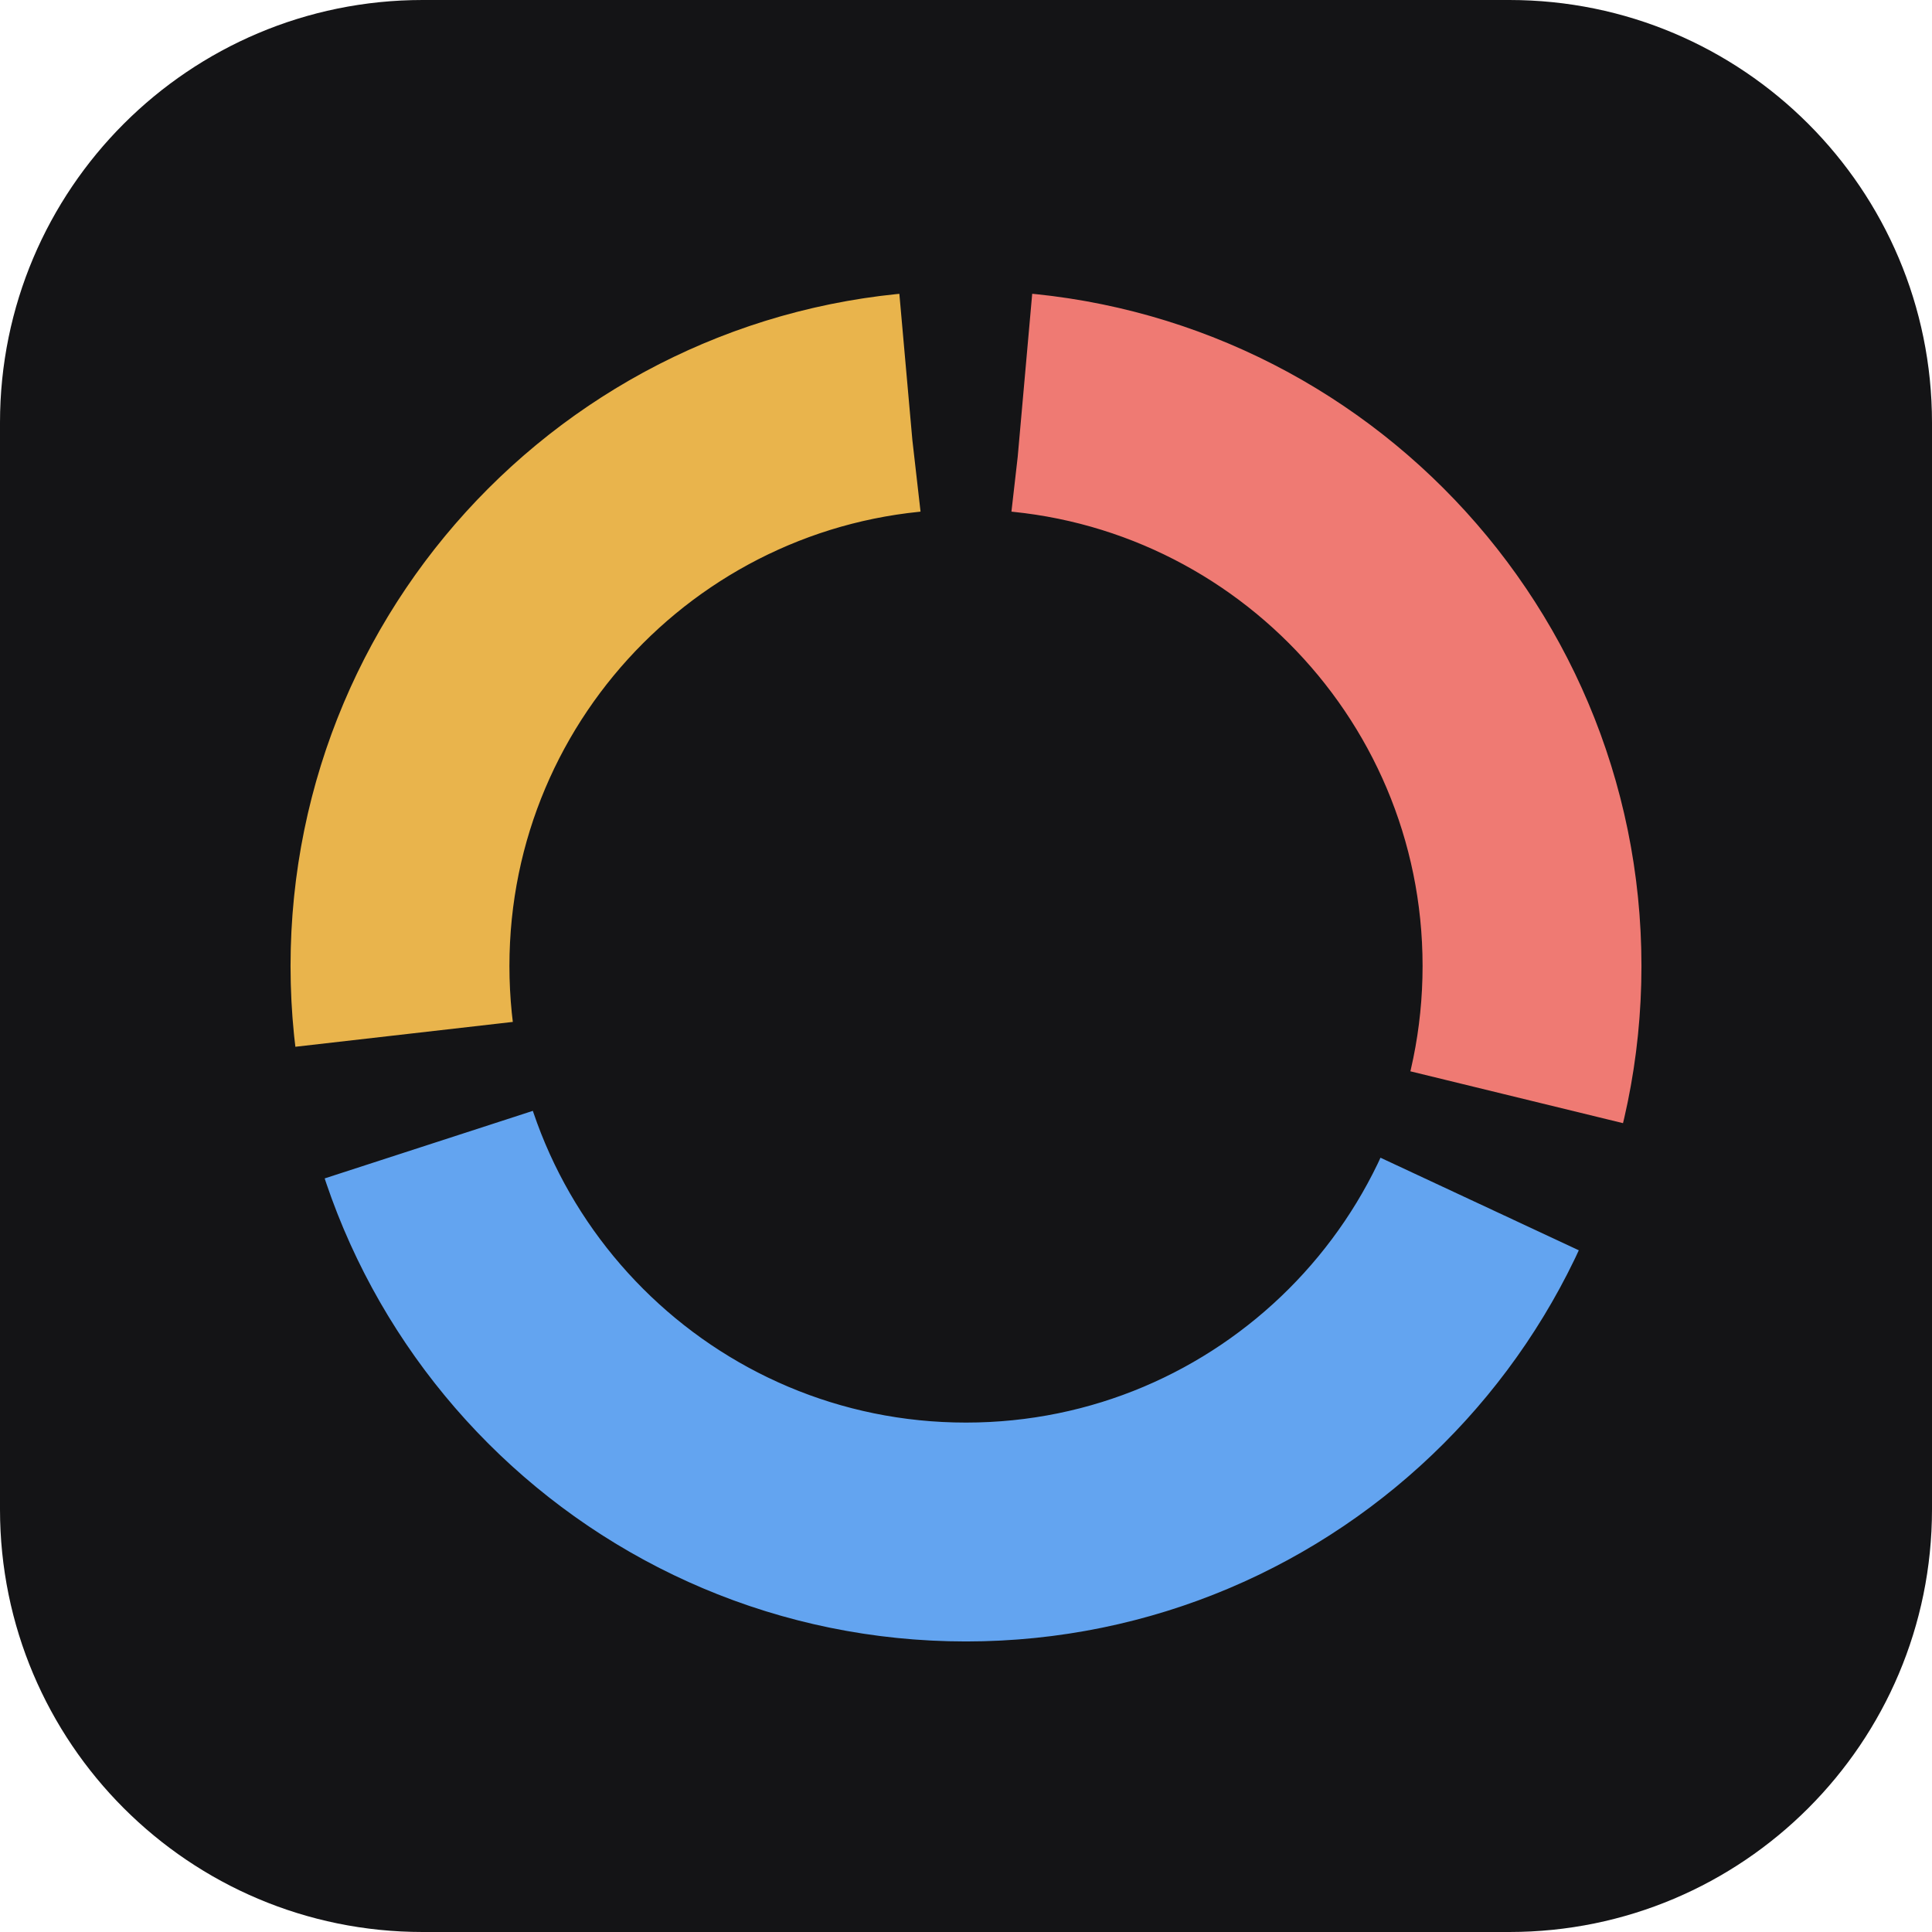
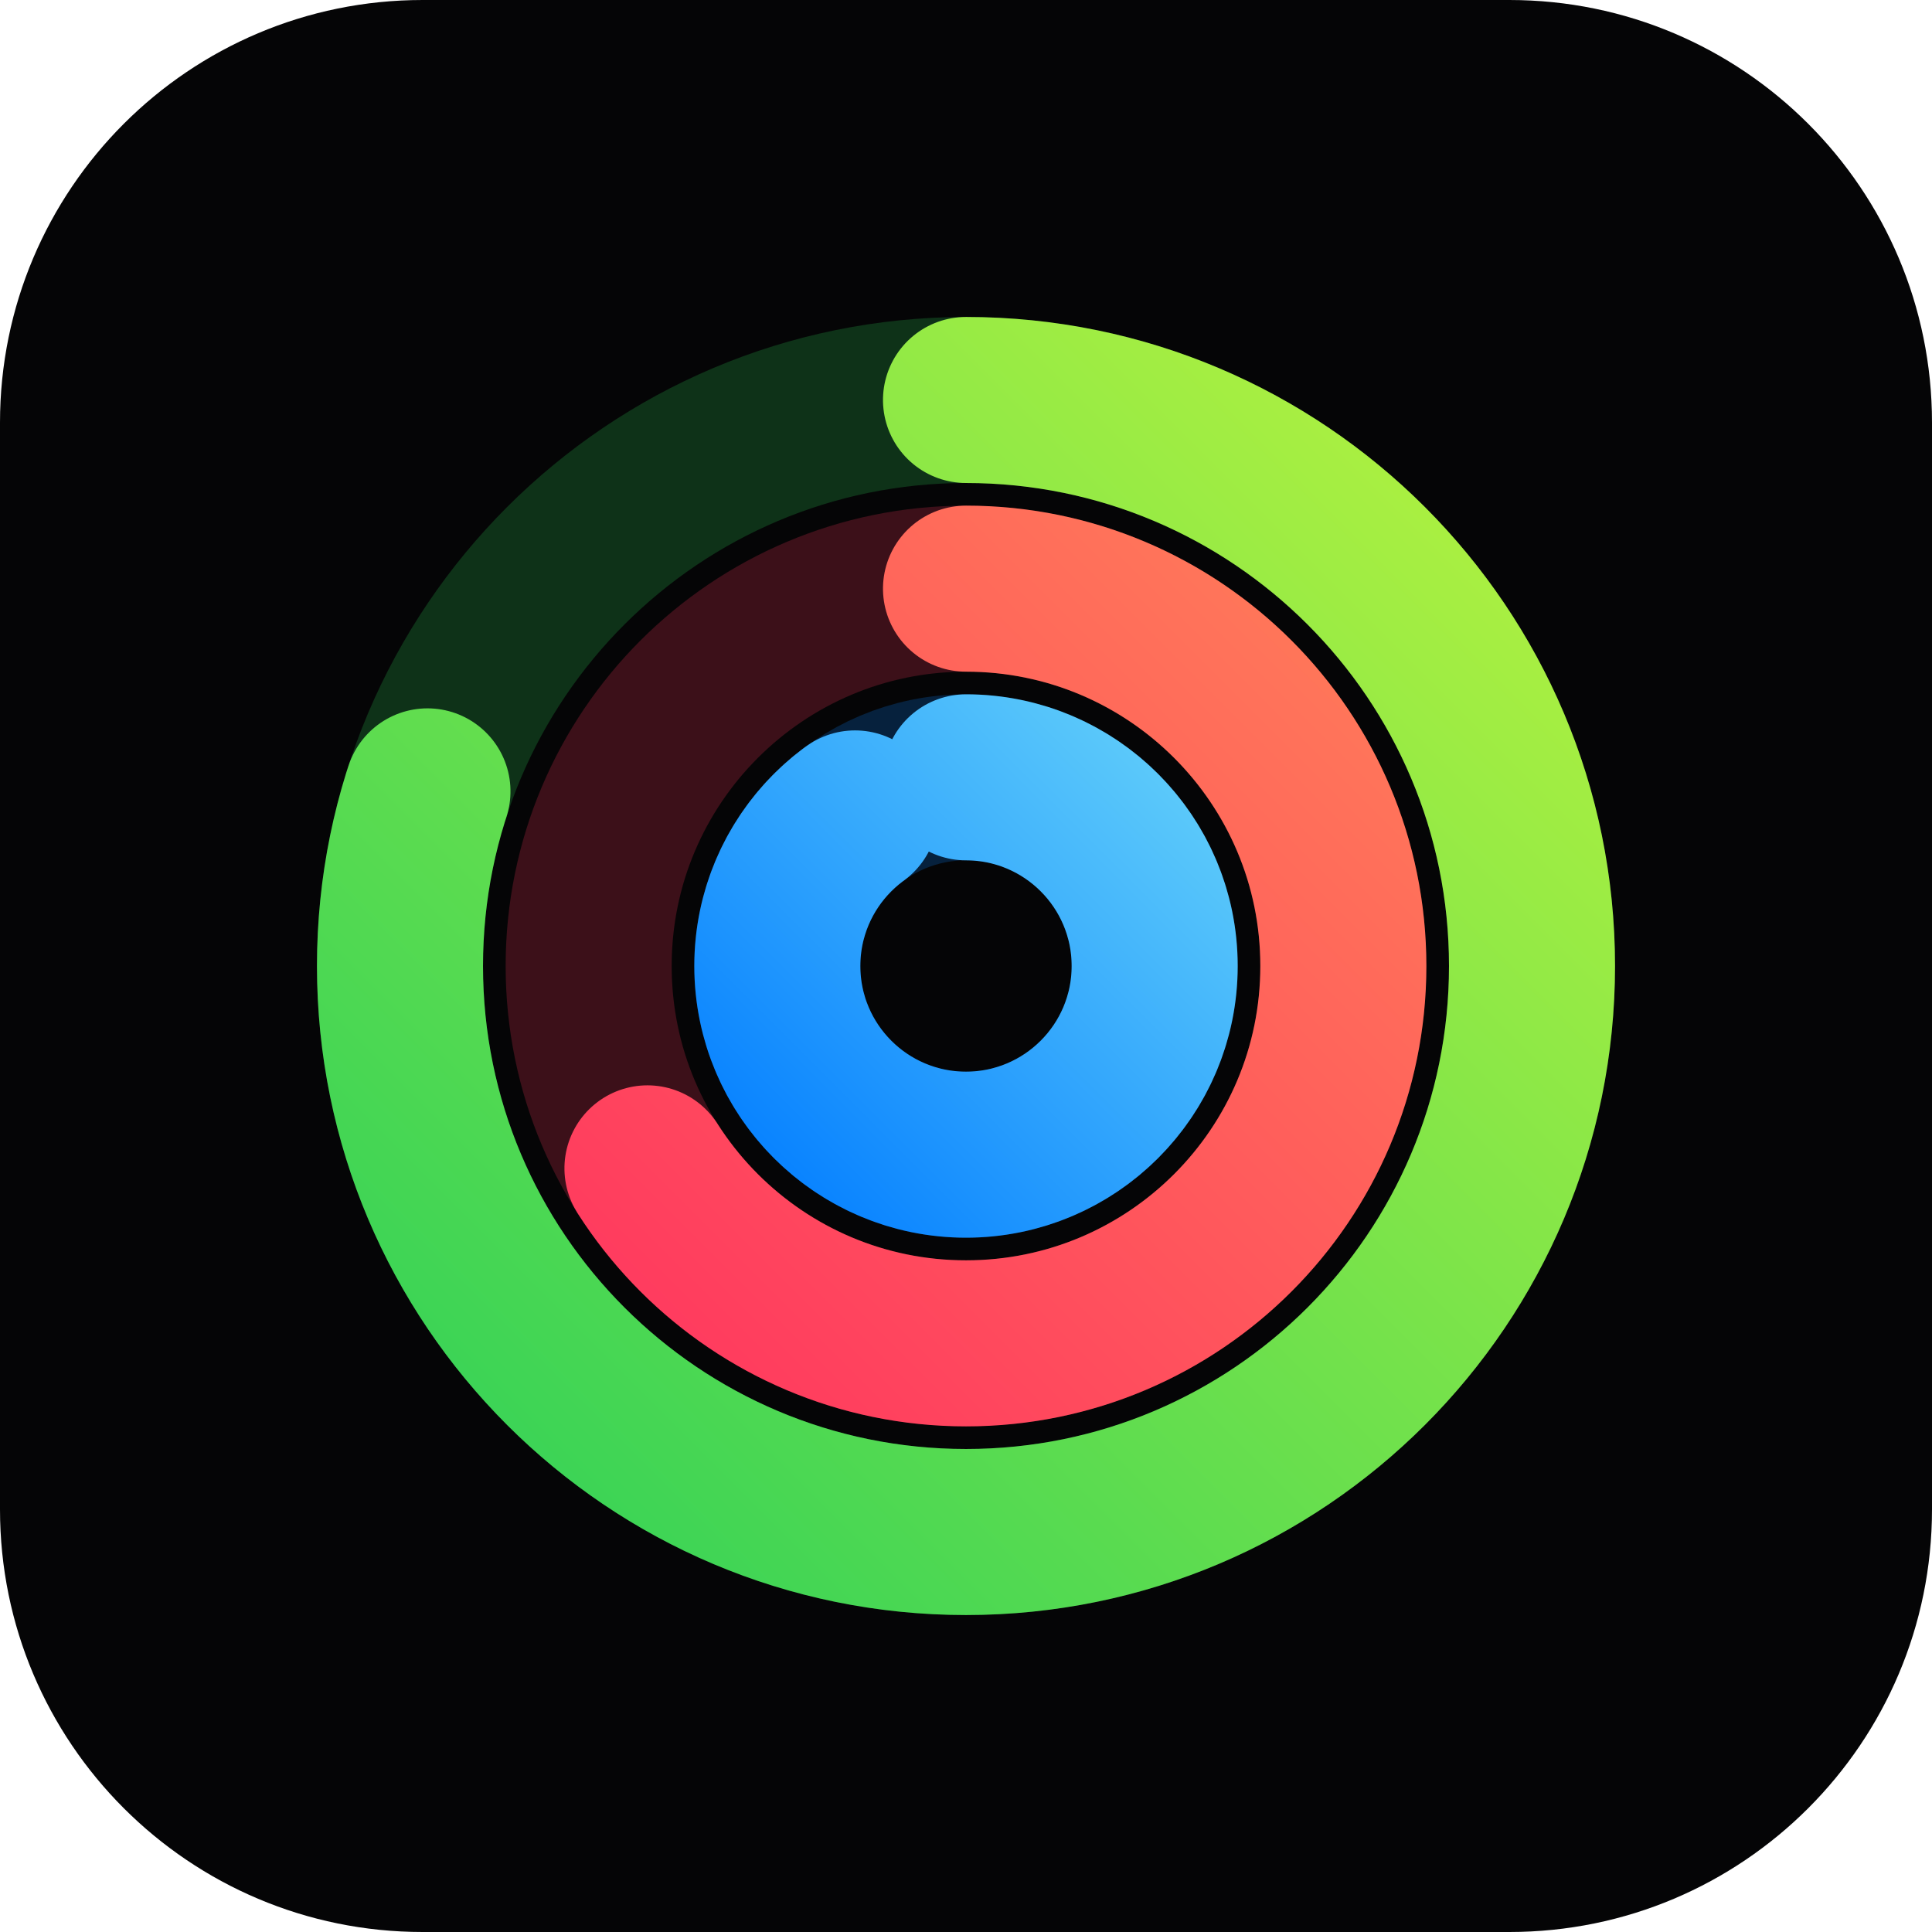
<svg xmlns="http://www.w3.org/2000/svg" viewBox="0 0 512 512">
-   <rect width="512" height="512" rx="112" fill="#141416" />
-   <circle cx="256" cy="256" r="150" fill="none" stroke="#ef7a73" stroke-width="58" stroke-dasharray="255.74 942.48" stroke-dashoffset="-15.00" transform="rotate(-90 256 256)" />
-   <circle cx="256" cy="256" r="150" fill="none" stroke="#63a4f0" stroke-width="58" stroke-dasharray="358.04 942.48" stroke-dashoffset="-300.74" transform="rotate(-90 256 256)" />
-   <circle cx="256" cy="256" r="150" fill="none" stroke="#e9b44c" stroke-width="58" stroke-dasharray="238.69 942.48" stroke-dashoffset="-688.78" transform="rotate(-90 256 256)" />
+   <defs>
+     <linearGradient id="g1" x1="0" y1="0" x2="1" y2="1">
+       <stop offset="0" stop-color="#30d158" />
+       <stop offset="1" stop-color="#b5f23f" />
+     </linearGradient>
+     <linearGradient id="g2" x1="0" y1="0" x2="1" y2="1">
+       <stop offset="0" stop-color="#ff375f" />
+       <stop offset="1" stop-color="#ff7a59" />
+     </linearGradient>
+     <linearGradient id="g3" x1="0" y1="0" x2="1" y2="1">
+       <stop offset="0" stop-color="#0a84ff" />
+       <stop offset="1" stop-color="#5ac8fa" />
+     </linearGradient>
+   </defs>
+   <rect width="512" height="512" rx="112" fill="#050506" />
+   <circle cx="256" cy="256" r="150" fill="none" stroke="#30d158" stroke-opacity="0.22" stroke-width="44" />
+   <circle cx="256" cy="256" r="150" fill="none" stroke="url(#g1)" stroke-width="44" stroke-linecap="round" stroke-dasharray="753.98 942.48" transform="rotate(-90 256 256)" />
+   <circle cx="256" cy="256" r="100" fill="none" stroke="#ff375f" stroke-opacity="0.22" stroke-width="44" />
+   <circle cx="256" cy="256" r="100" fill="none" stroke="url(#g2)" stroke-width="44" stroke-linecap="round" stroke-dasharray="414.69 628.32" transform="rotate(-90 256 256)" />
+   <circle cx="256" cy="256" r="50" fill="none" stroke="#0a84ff" stroke-opacity="0.22" stroke-width="44" />
+   <circle cx="256" cy="256" r="50" fill="none" stroke="url(#g3)" stroke-width="44" stroke-linecap="round" stroke-dasharray="282.74 314.16" transform="rotate(-90 256 256)" />
</svg>
